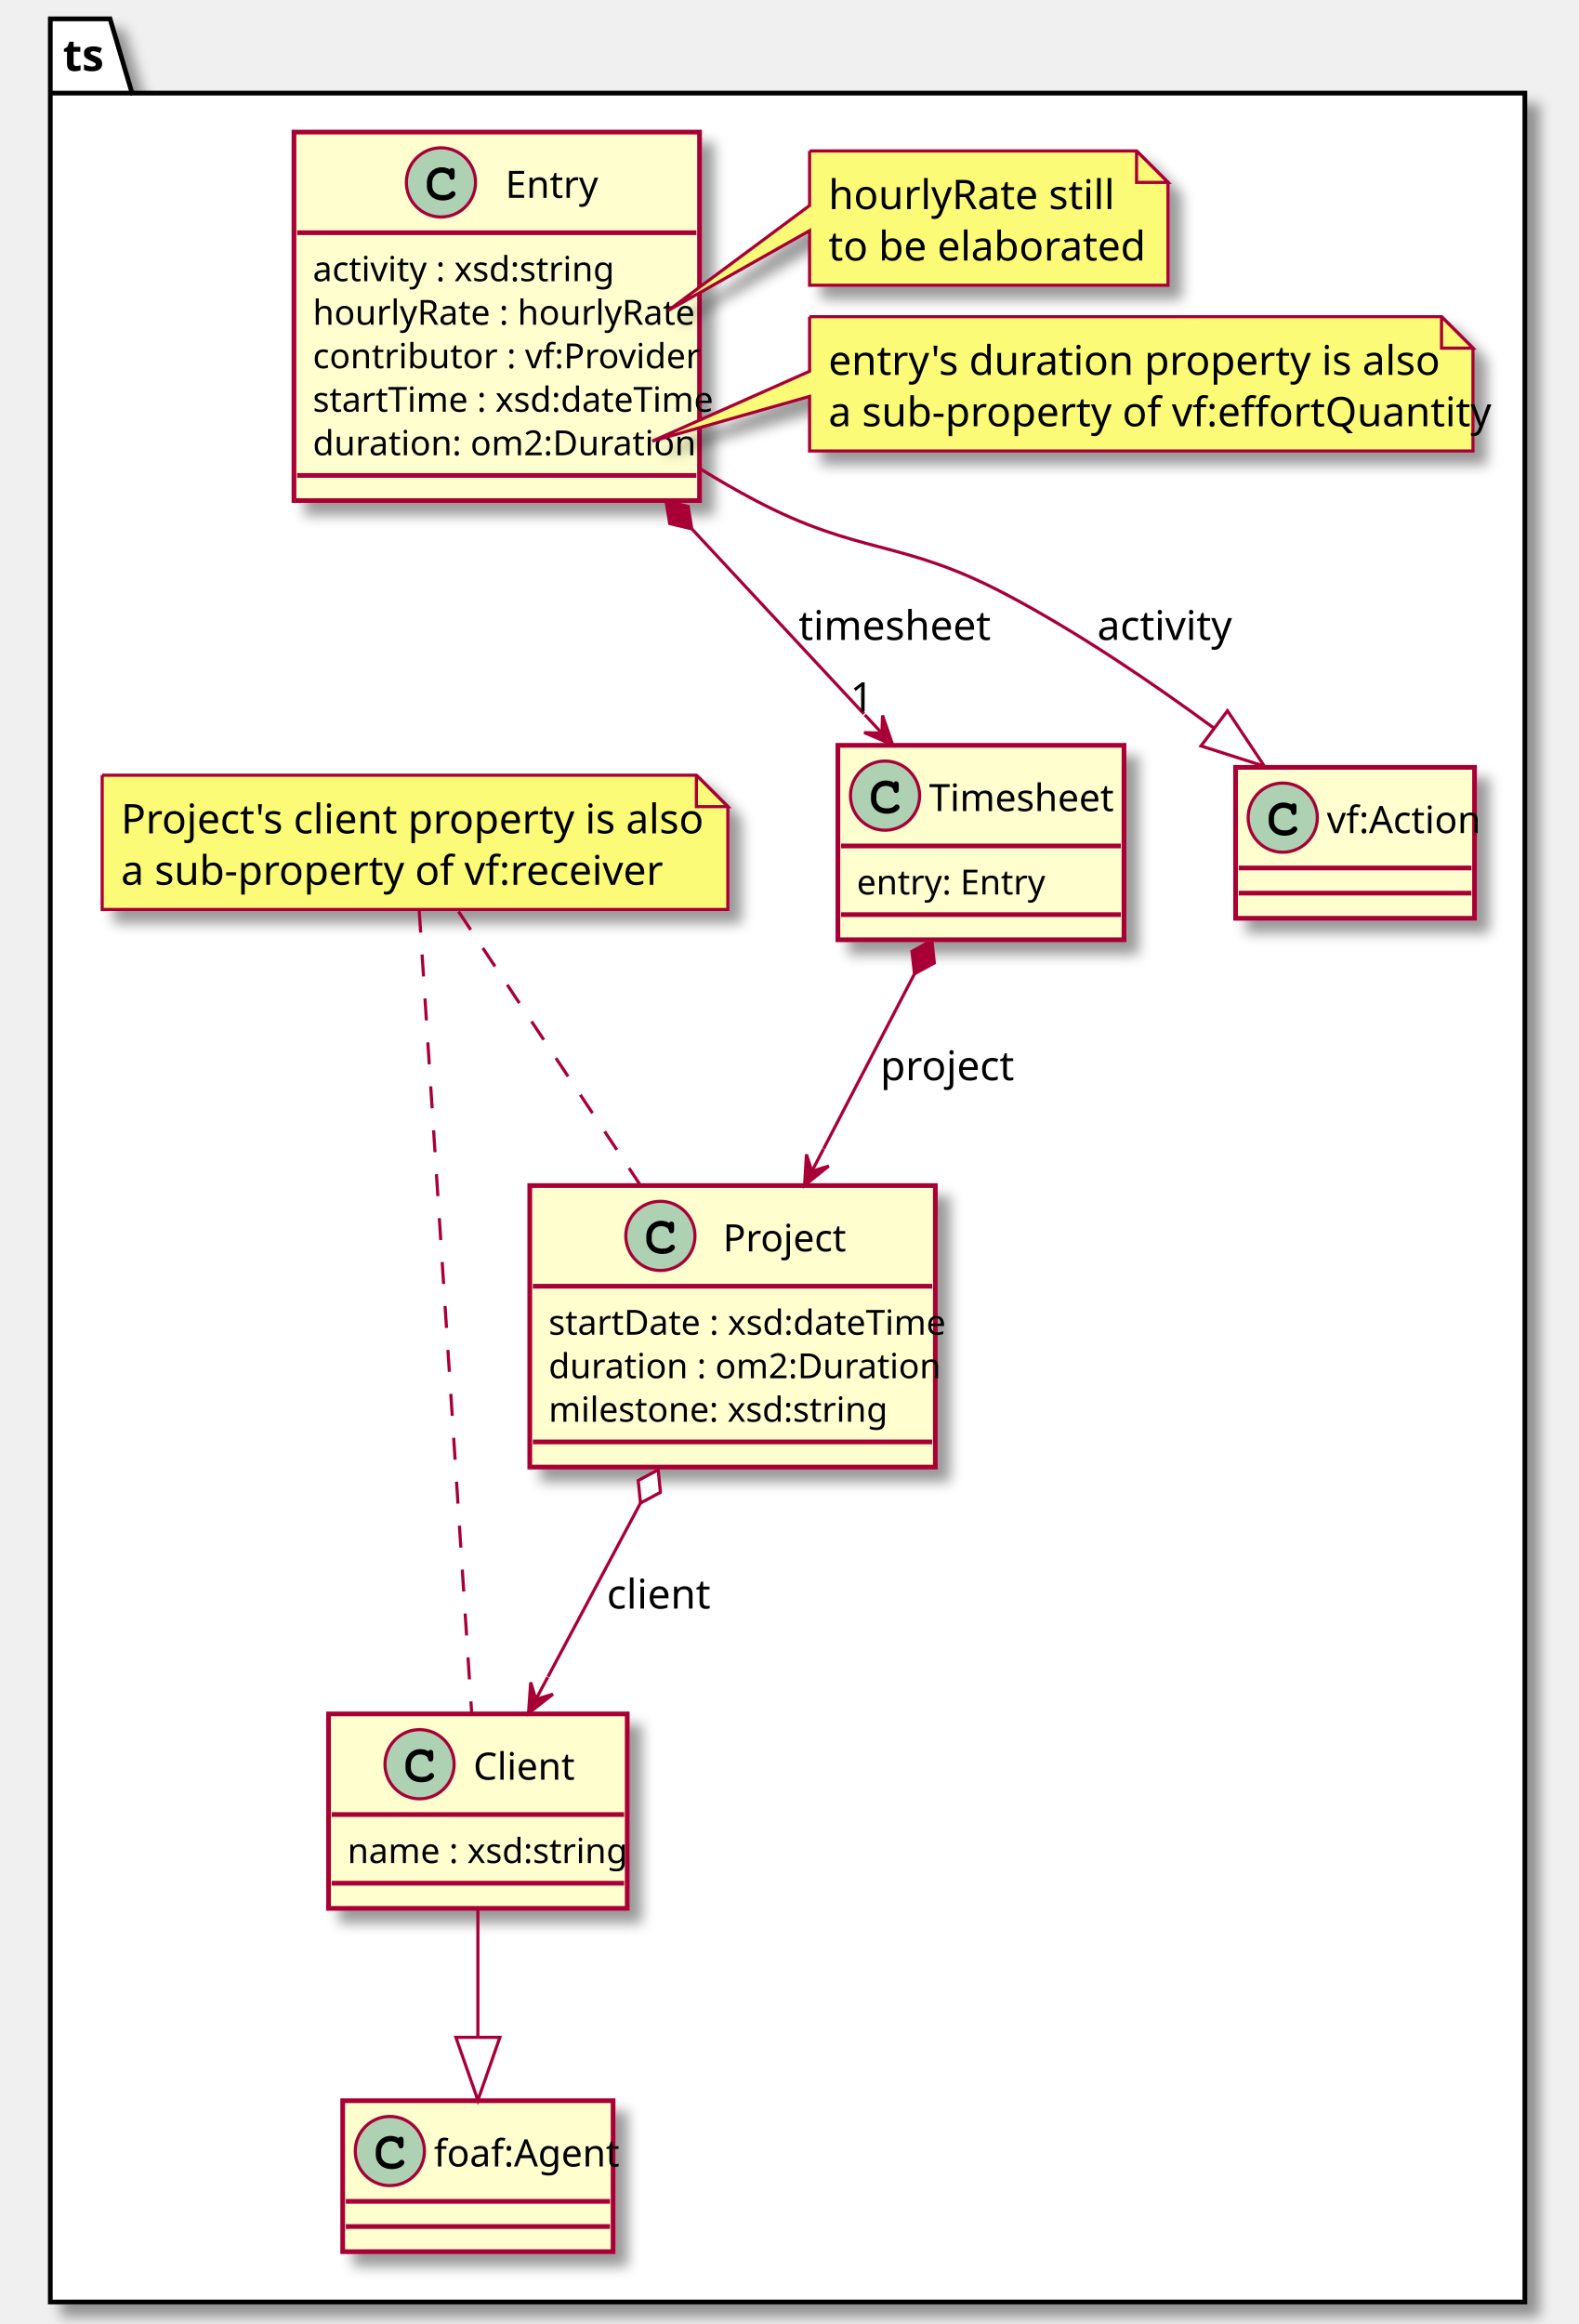
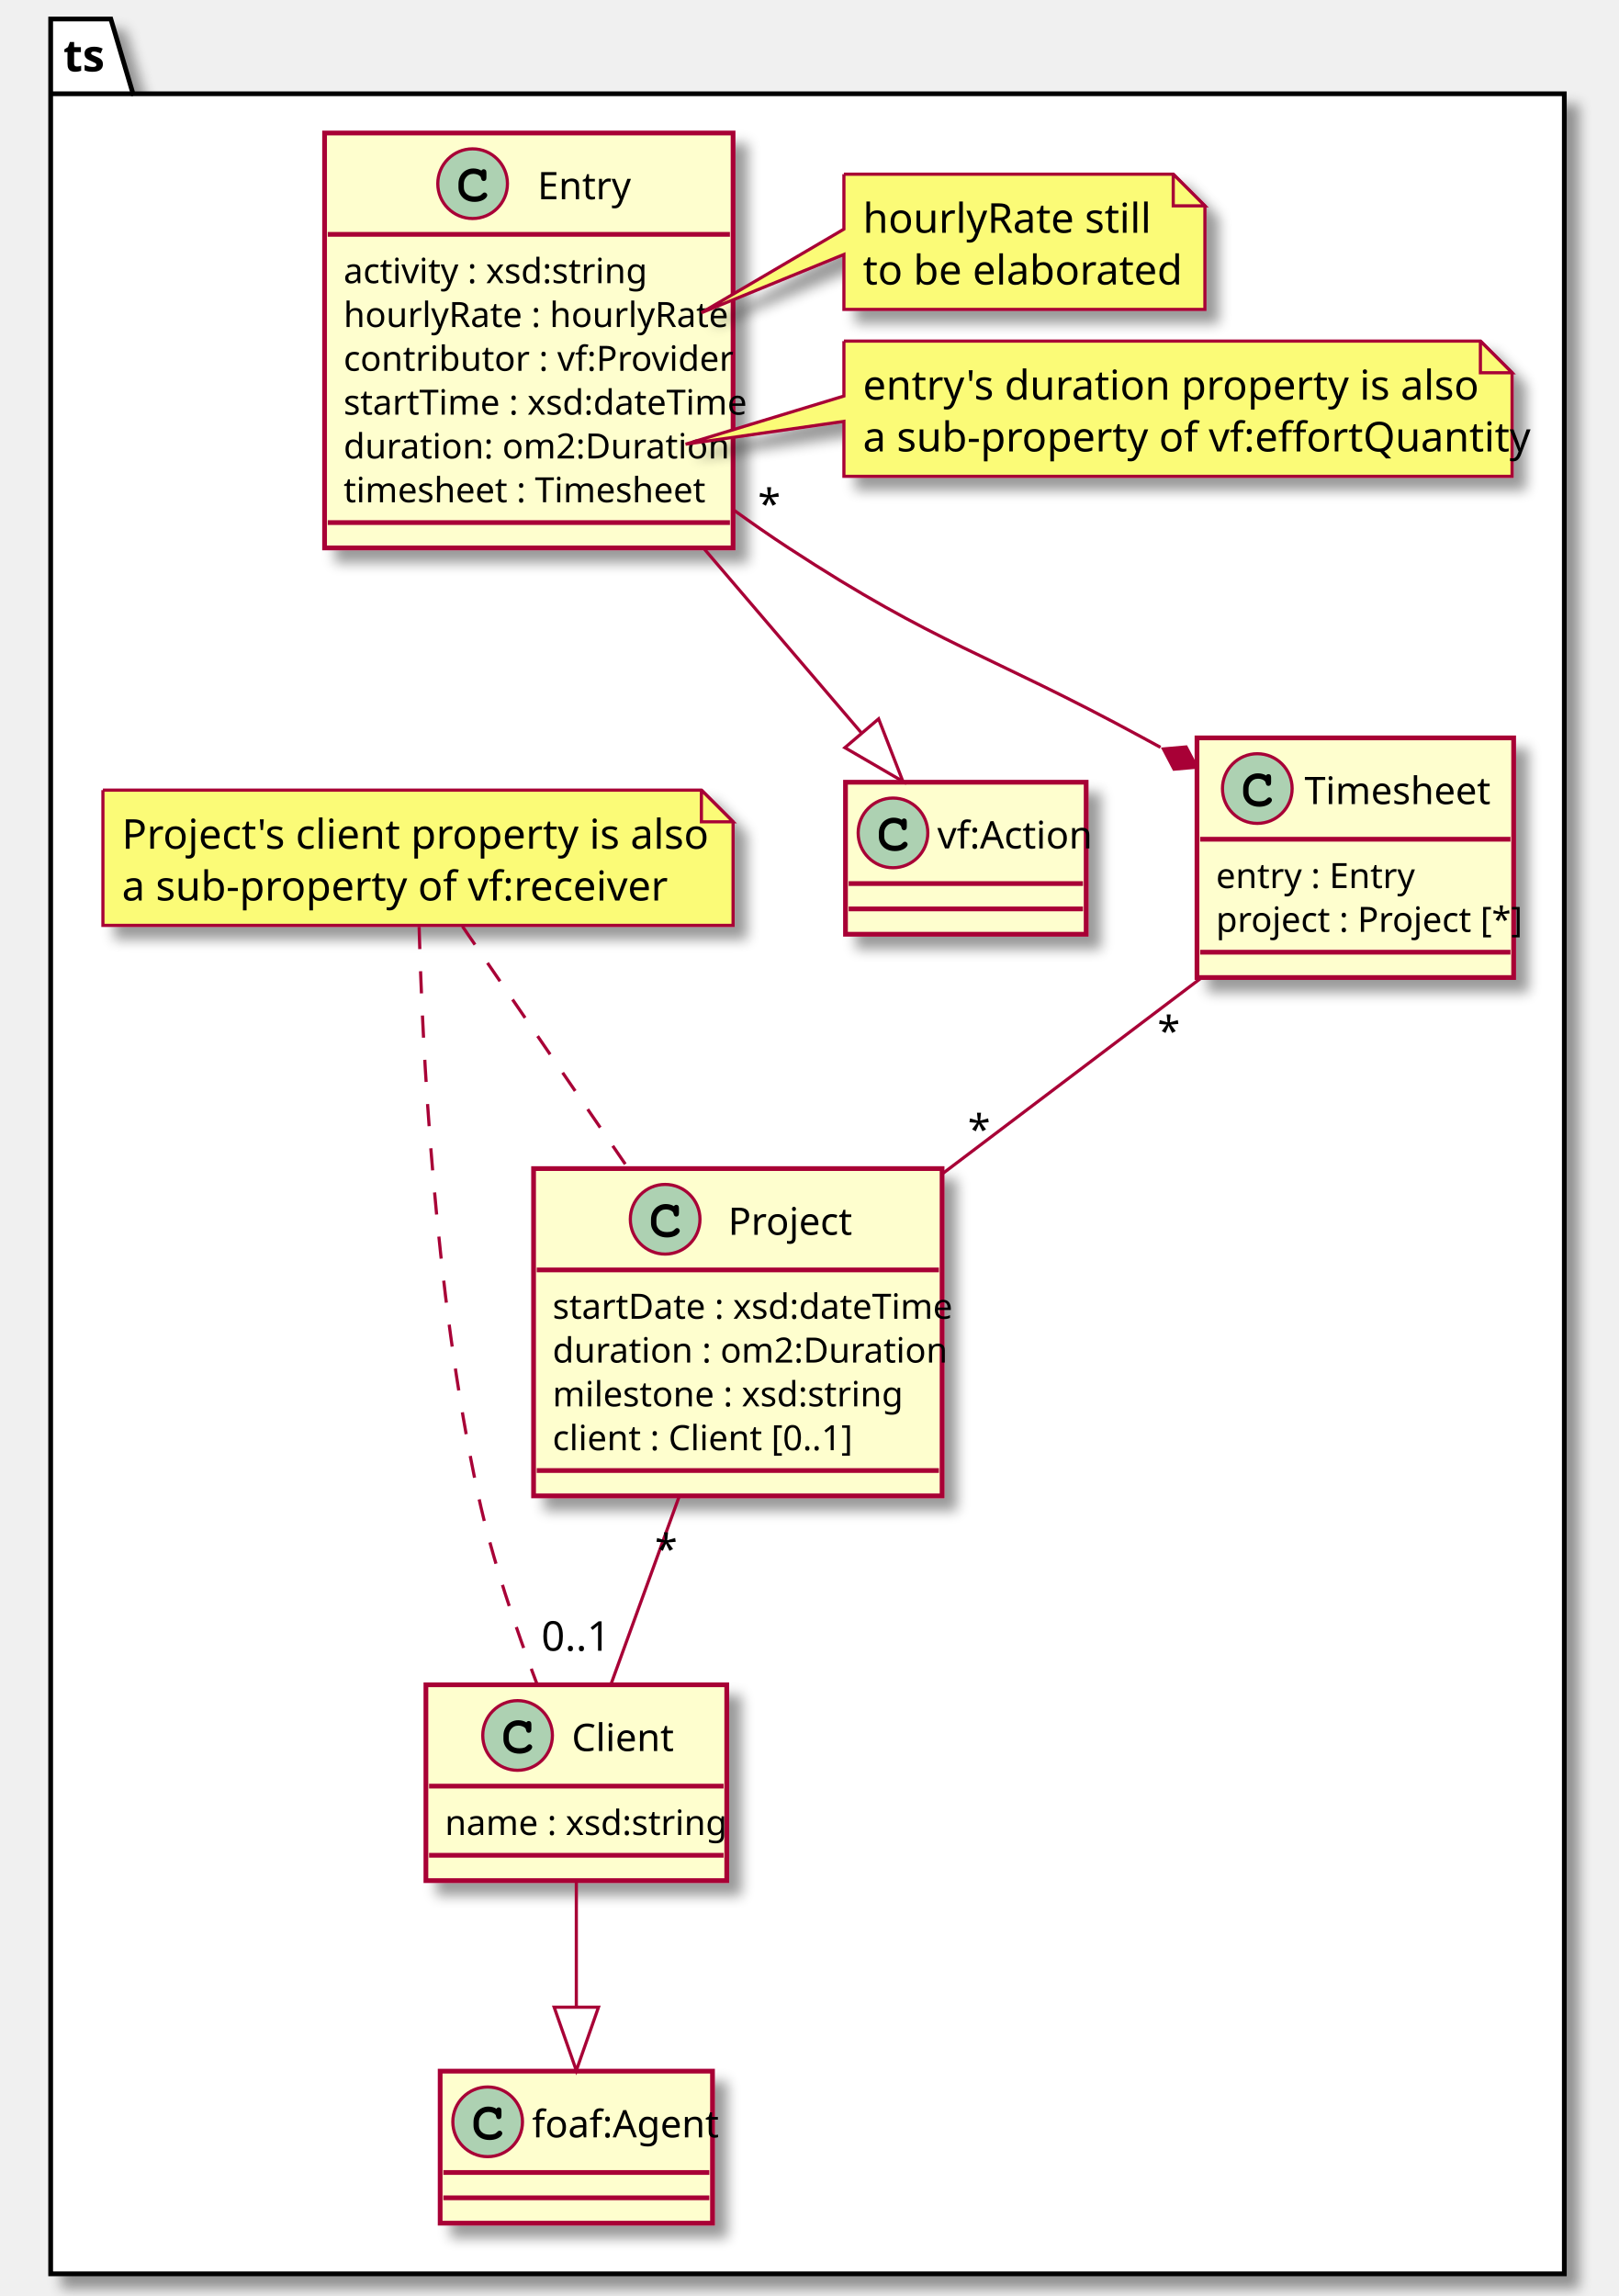
- <svg xmlns="http://www.w3.org/2000/svg" contentScriptType="application/ecmascript" contentStyleType="text/css" height="739px" preserveAspectRatio="none" style="width:502px;height:739px;background:#FFFFFF;" version="1.1" viewBox="0 0 502 739" width="502px" zoomAndPan="magnify">
+ <svg xmlns="http://www.w3.org/2000/svg" contentScriptType="application/ecmascript" contentStyleType="text/css" height="725px" preserveAspectRatio="none" style="width:511px;height:725px;background:#FFFFFF;" version="1.1" viewBox="0 0 511 725" width="511px" zoomAndPan="magnify">
  <defs>
-     <filter height="300%" id="fo1vsclz8sbd3" width="300%" x="-1" y="-1">
+     <filter height="300%" id="f6leqoqc91yb1" width="300%" x="-1" y="-1">
      <feGaussianBlur result="blurOut" stdDeviation="2.0" />
      <feColorMatrix in="blurOut" result="blurOut2" type="matrix" values="0 0 0 0 0 0 0 0 0 0 0 0 0 0 0 0 0 0 .4 0" />
      <feOffset dx="4.0" dy="4.0" in="blurOut2" result="blurOut3" />
      <feBlend in="SourceGraphic" in2="blurOut3" mode="normal" />
    </filter>
  </defs>
  <g>
-     <polygon fill="#FFFFFF" filter="url(#fo1vsclz8sbd3)" points="16,6,35,6,42,29.609,485,29.609,485,732,16,732,16,6" style="stroke:#000000;stroke-width:1.5;" />
+     <polygon fill="#FFFFFF" filter="url(#f6leqoqc91yb1)" points="16,6,35,6,42,29.609,494,29.609,494,718,16,718,16,6" style="stroke:#000000;stroke-width:1.5;" />
    <line style="stroke:#000000;stroke-width:1.5;" x1="16" x2="42" y1="29.609" y2="29.609" />
    <text fill="#000000" font-family="sans-serif" font-size="14" font-weight="bold" lengthAdjust="spacing" textLength="13" x="20" y="22.533">ts</text>
-     <rect codeLine="4" fill="#FEFECE" filter="url(#fo1vsclz8sbd3)" height="61.836" id="Timesheet" style="stroke:#A80036;stroke-width:1.5;" width="91" x="266.5" y="237" />
-     <ellipse cx="281.5" cy="253" fill="#ADD1B2" rx="11" ry="11" style="stroke:#A80036;stroke-width:1.0;" />
-     <path d="M284.266,248.875 Q284.422,248.656 284.609,248.547 Q284.797,248.438 285.016,248.438 Q285.391,248.438 285.625,248.703 Q285.859,248.953 285.859,249.562 L285.859,251.016 Q285.859,251.625 285.625,251.891 Q285.391,252.156 285.016,252.156 Q284.672,252.156 284.469,251.953 Q284.266,251.766 284.156,251.25 Q284.109,250.891 283.922,250.703 Q283.594,250.328 282.984,250.109 Q282.375,249.891 281.75,249.891 Q280.984,249.891 280.344,250.219 Q279.719,250.547 279.219,251.297 Q278.734,252.047 278.734,253.078 L278.734,254.172 Q278.734,255.406 279.625,256.234 Q280.516,257.047 282.109,257.047 Q283.047,257.047 283.703,256.797 Q284.094,256.641 284.516,256.203 Q284.781,255.938 284.922,255.859 Q285.078,255.781 285.281,255.781 Q285.609,255.781 285.859,256.047 Q286.125,256.297 286.125,256.641 Q286.125,256.984 285.781,257.391 Q285.281,257.969 284.484,258.297 Q283.406,258.75 282.109,258.75 Q280.594,258.75 279.391,258.125 Q278.406,257.625 277.719,256.562 Q277.031,255.484 277.031,254.203 L277.031,253.047 Q277.031,251.719 277.641,250.578 Q278.266,249.422 279.359,248.812 Q280.453,248.188 281.688,248.188 Q282.422,248.188 283.062,248.359 Q283.719,248.516 284.266,248.875 Z " fill="#000000" />
-     <text fill="#000000" font-family="sans-serif" font-size="12" lengthAdjust="spacing" textLength="59" x="295.5" y="257.91">Timesheet</text>
-     <line style="stroke:#A80036;stroke-width:1.5;" x1="267.5" x2="356.5" y1="269" y2="269" />
-     <text fill="#000000" font-family="sans-serif" font-size="11" lengthAdjust="spacing" textLength="56" x="272.5" y="284.419">entry: Entry</text>
-     <line style="stroke:#A80036;stroke-width:1.5;" x1="267.5" x2="356.5" y1="290.836" y2="290.836" />
-     <rect codeLine="8" fill="#FEFECE" filter="url(#fo1vsclz8sbd3)" height="117.18" id="Entry" style="stroke:#A80036;stroke-width:1.5;" width="129" x="93.5" y="42" />
-     <ellipse cx="140.25" cy="58" fill="#ADD1B2" rx="11" ry="11" style="stroke:#A80036;stroke-width:1.0;" />
-     <path d="M143.016,53.875 Q143.172,53.656 143.359,53.547 Q143.547,53.438 143.766,53.438 Q144.141,53.438 144.375,53.703 Q144.609,53.953 144.609,54.562 L144.609,56.016 Q144.609,56.625 144.375,56.891 Q144.141,57.156 143.766,57.156 Q143.422,57.156 143.219,56.953 Q143.016,56.766 142.906,56.25 Q142.859,55.891 142.672,55.703 Q142.344,55.328 141.734,55.109 Q141.125,54.891 140.5,54.891 Q139.734,54.891 139.094,55.219 Q138.469,55.547 137.969,56.297 Q137.484,57.047 137.484,58.078 L137.484,59.172 Q137.484,60.406 138.375,61.234 Q139.266,62.047 140.859,62.047 Q141.797,62.047 142.453,61.797 Q142.844,61.641 143.266,61.203 Q143.531,60.938 143.672,60.859 Q143.828,60.781 144.031,60.781 Q144.359,60.781 144.609,61.047 Q144.875,61.297 144.875,61.641 Q144.875,61.984 144.531,62.391 Q144.031,62.969 143.234,63.297 Q142.156,63.75 140.859,63.75 Q139.344,63.75 138.141,63.125 Q137.156,62.625 136.469,61.562 Q135.781,60.484 135.781,59.203 L135.781,58.047 Q135.781,56.719 136.391,55.578 Q137.016,54.422 138.109,53.812 Q139.203,53.188 140.438,53.188 Q141.172,53.188 141.812,53.359 Q142.469,53.516 143.016,53.875 Z " fill="#000000" />
-     <text fill="#000000" font-family="sans-serif" font-size="12" lengthAdjust="spacing" textLength="27" x="160.75" y="62.91">Entry</text>
-     <line style="stroke:#A80036;stroke-width:1.5;" x1="94.5" x2="221.5" y1="74" y2="74" />
-     <text fill="#000000" font-family="sans-serif" font-size="11" lengthAdjust="spacing" textLength="91" x="99.5" y="89.419">activity : xsd:string</text>
-     <text fill="#000000" font-family="sans-serif" font-size="11" lengthAdjust="spacing" textLength="113" x="99.5" y="103.255">hourlyRate : hourlyRate</text>
-     <text fill="#000000" font-family="sans-serif" font-size="11" lengthAdjust="spacing" textLength="114" x="99.5" y="117.091">contributor : vf:Provider</text>
-     <text fill="#000000" font-family="sans-serif" font-size="11" lengthAdjust="spacing" textLength="117" x="99.5" y="130.927">startTime : xsd:dateTime</text>
-     <text fill="#000000" font-family="sans-serif" font-size="11" lengthAdjust="spacing" textLength="108" x="99.5" y="144.763">duration: om2:Duration</text>
-     <line style="stroke:#A80036;stroke-width:1.5;" x1="94.5" x2="221.5" y1="151.18" y2="151.18" />
-     <path d="M257.5,48 L257.5,65.352 L212.5,98.754 L257.5,73.352 L257.5,90.703 A0,0 0 0 0 257.5,90.703 L371.5,90.703 A0,0 0 0 0 371.5,90.703 L371.5,58 L361.5,48 L257.5,48 A0,0 0 0 0 257.5,48 " fill="#FBFB77" filter="url(#fo1vsclz8sbd3)" style="stroke:#A80036;stroke-width:1.0;" />
-     <path d="M361.5,48 L361.5,58 L371.5,58 L361.5,48 " fill="#FBFB77" style="stroke:#A80036;stroke-width:1.0;" />
-     <text fill="#000000" font-family="sans-serif" font-size="13" lengthAdjust="spacing" textLength="86" x="263.5" y="66.495">hourlyRate still</text>
-     <text fill="#000000" font-family="sans-serif" font-size="13" lengthAdjust="spacing" textLength="93" x="263.5" y="82.847">to be elaborated</text>
-     <path d="M257.5,100.703 L257.5,118.055 L207.5,140.262 L257.5,126.055 L257.5,143.406 A0,0 0 0 0 257.5,143.406 L468.5,143.406 A0,0 0 0 0 468.5,143.406 L468.5,110.703 L458.5,100.703 L257.5,100.703 A0,0 0 0 0 257.5,100.703 " fill="#FBFB77" filter="url(#fo1vsclz8sbd3)" style="stroke:#A80036;stroke-width:1.0;" />
-     <path d="M458.5,100.703 L458.5,110.703 L468.5,110.703 L458.5,100.703 " fill="#FBFB77" style="stroke:#A80036;stroke-width:1.0;" />
-     <text fill="#000000" font-family="sans-serif" font-size="13" lengthAdjust="spacing" textLength="181" x="263.5" y="119.198">entry's duration property is also</text>
-     <text fill="#000000" font-family="sans-serif" font-size="13" lengthAdjust="spacing" textLength="190" x="263.5" y="135.55">a sub-property of vf:effortQuantity</text>
-     <rect fill="#FEFECE" filter="url(#fo1vsclz8sbd3)" height="48" id="vf:Action" style="stroke:#A80036;stroke-width:1.5;" width="76" x="393" y="244" />
-     <ellipse cx="408" cy="260" fill="#ADD1B2" rx="11" ry="11" style="stroke:#A80036;stroke-width:1.0;" />
-     <path d="M410.766,255.875 Q410.922,255.656 411.109,255.547 Q411.297,255.438 411.516,255.438 Q411.891,255.438 412.125,255.703 Q412.359,255.953 412.359,256.562 L412.359,258.016 Q412.359,258.625 412.125,258.891 Q411.891,259.156 411.516,259.156 Q411.172,259.156 410.969,258.953 Q410.766,258.766 410.656,258.25 Q410.609,257.891 410.422,257.703 Q410.094,257.328 409.484,257.109 Q408.875,256.891 408.25,256.891 Q407.484,256.891 406.844,257.219 Q406.219,257.547 405.719,258.297 Q405.234,259.047 405.234,260.078 L405.234,261.172 Q405.234,262.406 406.125,263.234 Q407.016,264.047 408.609,264.047 Q409.547,264.047 410.203,263.797 Q410.594,263.641 411.016,263.203 Q411.281,262.938 411.422,262.859 Q411.578,262.781 411.781,262.781 Q412.109,262.781 412.359,263.047 Q412.625,263.297 412.625,263.641 Q412.625,263.984 412.281,264.391 Q411.781,264.969 410.984,265.297 Q409.906,265.75 408.609,265.75 Q407.094,265.75 405.891,265.125 Q404.906,264.625 404.219,263.562 Q403.531,262.484 403.531,261.203 L403.531,260.047 Q403.531,258.719 404.141,257.578 Q404.766,256.422 405.859,255.812 Q406.953,255.188 408.188,255.188 Q408.922,255.188 409.562,255.359 Q410.219,255.516 410.766,255.875 Z " fill="#000000" />
-     <text fill="#000000" font-family="sans-serif" font-size="12" lengthAdjust="spacing" textLength="44" x="422" y="264.91">vf:Action</text>
-     <line style="stroke:#A80036;stroke-width:1.5;" x1="394" x2="468" y1="276" y2="276" />
-     <line style="stroke:#A80036;stroke-width:1.5;" x1="394" x2="468" y1="284" y2="284" />
-     <rect codeLine="30" fill="#FEFECE" filter="url(#fo1vsclz8sbd3)" height="89.508" id="Project" style="stroke:#A80036;stroke-width:1.5;" width="129" x="168.5" y="377" />
-     <ellipse cx="210.05" cy="393" fill="#ADD1B2" rx="11" ry="11" style="stroke:#A80036;stroke-width:1.0;" />
-     <path d="M212.816,388.875 Q212.972,388.656 213.159,388.547 Q213.347,388.438 213.566,388.438 Q213.941,388.438 214.175,388.703 Q214.409,388.953 214.409,389.562 L214.409,391.016 Q214.409,391.625 214.175,391.891 Q213.941,392.156 213.566,392.156 Q213.222,392.156 213.019,391.953 Q212.816,391.766 212.706,391.25 Q212.659,390.891 212.472,390.703 Q212.144,390.328 211.534,390.109 Q210.925,389.891 210.3,389.891 Q209.534,389.891 208.894,390.219 Q208.269,390.547 207.769,391.297 Q207.284,392.047 207.284,393.078 L207.284,394.172 Q207.284,395.406 208.175,396.234 Q209.066,397.047 210.659,397.047 Q211.597,397.047 212.253,396.797 Q212.644,396.641 213.066,396.203 Q213.331,395.938 213.472,395.859 Q213.628,395.781 213.831,395.781 Q214.159,395.781 214.409,396.047 Q214.675,396.297 214.675,396.641 Q214.675,396.984 214.331,397.391 Q213.831,397.969 213.034,398.297 Q211.956,398.75 210.659,398.75 Q209.144,398.75 207.941,398.125 Q206.956,397.625 206.269,396.562 Q205.581,395.484 205.581,394.203 L205.581,393.047 Q205.581,391.719 206.191,390.578 Q206.816,389.422 207.909,388.812 Q209.003,388.188 210.238,388.188 Q210.972,388.188 211.613,388.359 Q212.269,388.516 212.816,388.875 Z " fill="#000000" />
-     <text fill="#000000" font-family="sans-serif" font-size="12" lengthAdjust="spacing" textLength="38" x="229.95" y="397.91">Project</text>
-     <line style="stroke:#A80036;stroke-width:1.5;" x1="169.5" x2="296.5" y1="409" y2="409" />
-     <text fill="#000000" font-family="sans-serif" font-size="11" lengthAdjust="spacing" textLength="117" x="174.5" y="424.419">startDate : xsd:dateTime</text>
-     <text fill="#000000" font-family="sans-serif" font-size="11" lengthAdjust="spacing" textLength="111" x="174.5" y="438.255">duration : om2:Duration</text>
-     <text fill="#000000" font-family="sans-serif" font-size="11" lengthAdjust="spacing" textLength="99" x="174.5" y="452.091">milestone: xsd:string</text>
-     <line style="stroke:#A80036;stroke-width:1.5;" x1="169.5" x2="296.5" y1="458.508" y2="458.508" />
-     <rect codeLine="38" fill="#FEFECE" filter="url(#fo1vsclz8sbd3)" height="61.836" id="Client" style="stroke:#A80036;stroke-width:1.5;" width="95" x="104.5" y="545" />
-     <ellipse cx="133.45" cy="561" fill="#ADD1B2" rx="11" ry="11" style="stroke:#A80036;stroke-width:1.0;" />
-     <path d="M136.216,556.875 Q136.372,556.656 136.559,556.547 Q136.747,556.438 136.966,556.438 Q137.341,556.438 137.575,556.703 Q137.809,556.953 137.809,557.562 L137.809,559.016 Q137.809,559.625 137.575,559.891 Q137.341,560.156 136.966,560.156 Q136.622,560.156 136.419,559.953 Q136.216,559.766 136.106,559.25 Q136.059,558.891 135.872,558.703 Q135.544,558.328 134.934,558.109 Q134.325,557.891 133.7,557.891 Q132.934,557.891 132.294,558.219 Q131.669,558.547 131.169,559.297 Q130.684,560.047 130.684,561.078 L130.684,562.172 Q130.684,563.406 131.575,564.234 Q132.466,565.047 134.059,565.047 Q134.997,565.047 135.653,564.797 Q136.044,564.641 136.466,564.203 Q136.731,563.938 136.872,563.859 Q137.028,563.781 137.231,563.781 Q137.559,563.781 137.809,564.047 Q138.075,564.297 138.075,564.641 Q138.075,564.984 137.731,565.391 Q137.231,565.969 136.434,566.297 Q135.356,566.75 134.059,566.75 Q132.544,566.75 131.341,566.125 Q130.356,565.625 129.669,564.562 Q128.981,563.484 128.981,562.203 L128.981,561.047 Q128.981,559.719 129.591,558.578 Q130.216,557.422 131.309,556.812 Q132.403,556.188 133.637,556.188 Q134.372,556.188 135.012,556.359 Q135.669,556.516 136.216,556.875 Z " fill="#000000" />
-     <text fill="#000000" font-family="sans-serif" font-size="12" lengthAdjust="spacing" textLength="32" x="150.55" y="565.91">Client</text>
-     <line style="stroke:#A80036;stroke-width:1.5;" x1="105.5" x2="198.5" y1="577" y2="577" />
-     <text fill="#000000" font-family="sans-serif" font-size="11" lengthAdjust="spacing" textLength="83" x="110.5" y="592.419">name : xsd:string</text>
-     <line style="stroke:#A80036;stroke-width:1.5;" x1="105.5" x2="198.5" y1="598.836" y2="598.836" />
-     <path d="M32.5,246.5 L32.5,289.203 L231.5,289.203 L231.5,256.5 L221.5,246.5 L32.5,246.5 " fill="#FBFB77" filter="url(#fo1vsclz8sbd3)" style="stroke:#A80036;stroke-width:1.0;" />
-     <path d="M221.5,246.5 L221.5,256.5 L231.5,256.5 L221.5,246.5 " fill="#FBFB77" style="stroke:#A80036;stroke-width:1.0;" />
-     <text fill="#000000" font-family="sans-serif" font-size="13" lengthAdjust="spacing" textLength="178" x="38.5" y="264.995">Project's client property is also</text>
-     <text fill="#000000" font-family="sans-serif" font-size="13" lengthAdjust="spacing" textLength="157" x="38.5" y="281.347">a sub-property of vf:receiver</text>
-     <rect fill="#FEFECE" filter="url(#fo1vsclz8sbd3)" height="48" id="foaf:Agent" style="stroke:#A80036;stroke-width:1.5;" width="86" x="109" y="668" />
-     <ellipse cx="124" cy="684" fill="#ADD1B2" rx="11" ry="11" style="stroke:#A80036;stroke-width:1.0;" />
-     <path d="M126.766,679.875 Q126.922,679.656 127.109,679.547 Q127.297,679.438 127.516,679.438 Q127.891,679.438 128.125,679.703 Q128.359,679.953 128.359,680.562 L128.359,682.016 Q128.359,682.625 128.125,682.891 Q127.891,683.156 127.516,683.156 Q127.172,683.156 126.969,682.953 Q126.766,682.766 126.656,682.25 Q126.609,681.891 126.422,681.703 Q126.094,681.328 125.484,681.109 Q124.875,680.891 124.25,680.891 Q123.484,680.891 122.844,681.219 Q122.219,681.547 121.719,682.297 Q121.234,683.047 121.234,684.078 L121.234,685.172 Q121.234,686.406 122.125,687.234 Q123.016,688.047 124.609,688.047 Q125.547,688.047 126.203,687.797 Q126.594,687.641 127.016,687.203 Q127.281,686.938 127.422,686.859 Q127.578,686.781 127.781,686.781 Q128.109,686.781 128.359,687.047 Q128.625,687.297 128.625,687.641 Q128.625,687.984 128.281,688.391 Q127.781,688.969 126.984,689.297 Q125.906,689.75 124.609,689.75 Q123.094,689.75 121.891,689.125 Q120.906,688.625 120.219,687.562 Q119.531,686.484 119.531,685.203 L119.531,684.047 Q119.531,682.719 120.141,681.578 Q120.766,680.422 121.859,679.812 Q122.953,679.188 124.188,679.188 Q124.922,679.188 125.562,679.359 Q126.219,679.516 126.766,679.875 Z " fill="#000000" />
-     <text fill="#000000" font-family="sans-serif" font-size="12" lengthAdjust="spacing" textLength="54" x="138" y="688.91">foaf:Agent</text>
-     <line style="stroke:#A80036;stroke-width:1.5;" x1="110" x2="194" y1="700" y2="700" />
-     <line style="stroke:#A80036;stroke-width:1.5;" x1="110" x2="194" y1="708" y2="708" />
-     <path codeLine="26" d="M222.86,149.16 C228.55,152.67 234.31,156 240,159 C273.59,176.71 286.42,171.27 320,189 C342.88,201.07 366.55,217.15 386.14,231.56 " fill="none" id="Entry-to-vf:Action" style="stroke:#A80036;stroke-width:1.0;" />
-     <polygon fill="none" points="390.42,226.02,402.17,243.66,381.99,237.2,390.42,226.02" style="stroke:#A80036;stroke-width:1.0;" />
-     <text fill="#000000" font-family="sans-serif" font-size="13" lengthAdjust="spacing" textLength="40" x="349" y="203.495">activity</text>
-     <path codeLine="28" d="M220.036,168.163 C220.036,168.163 258.58,209.59 274.78,227 " fill="none" id="Entry-Timesheet" style="stroke:#A80036;stroke-width:1.0;" />
-     <polygon fill="#A80036" points="283.91,236.81,280.712,227.495,280.506,233.148,274.853,232.941,283.91,236.81" style="stroke:#A80036;stroke-width:1.0;" />
-     <line style="stroke:#A80036;stroke-width:1.0;" x1="280.506" x2="275.055" y1="233.148" y2="227.3" />
-     <polygon fill="#A80036" points="211.86,159.38,213.02,166.497,220.036,168.163,218.876,161.046,211.86,159.38" style="stroke:#A80036;stroke-width:1.0;" />
-     <text fill="#000000" font-family="sans-serif" font-size="13" lengthAdjust="spacing" textLength="57" x="254" y="203.495">timesheet</text>
-     <text fill="#000000" font-family="sans-serif" font-size="13" lengthAdjust="spacing" textLength="7" x="270.395" y="226.275">1</text>
-     <path codeLine="36" d="M290.86,309.68 C290.86,309.68 271.34,347.22 261.94,365.32 " fill="none" id="Timesheet-Project" style="stroke:#A80036;stroke-width:1.0;" />
-     <polygon fill="#A80036" points="255.91,376.92,263.607,370.776,258.214,372.483,256.507,367.089,255.91,376.92" style="stroke:#A80036;stroke-width:1.0;" />
-     <line style="stroke:#A80036;stroke-width:1.0;" x1="258.214" x2="261.905" y1="372.483" y2="365.385" />
-     <polygon fill="#A80036" points="296.39,299.03,290.075,302.512,290.86,309.68,297.175,306.198,296.39,299.03" style="stroke:#A80036;stroke-width:1.0;" />
-     <text fill="#000000" font-family="sans-serif" font-size="13" lengthAdjust="spacing" textLength="39" x="280" y="343.495">project</text>
-     <path codeLine="42" d="M203.711,477.963 C203.711,477.963 183.19,516.47 174.29,533.18 " fill="none" id="Project-Client" style="stroke:#A80036;stroke-width:1.0;" />
-     <polygon fill="#A80036" points="168.1,544.79,175.863,538.729,170.452,540.378,168.803,534.966,168.1,544.79" style="stroke:#A80036;stroke-width:1.0;" />
-     <line style="stroke:#A80036;stroke-width:1.0;" x1="170.452" x2="174.215" y1="540.378" y2="533.31" />
-     <polygon fill="#FFFFFF" points="209.35,467.37,203,470.787,203.711,477.963,210.061,474.546,209.35,467.37" style="stroke:#A80036;stroke-width:1.0;" />
-     <text fill="#000000" font-family="sans-serif" font-size="13" lengthAdjust="spacing" textLength="31" x="193" y="511.495">client</text>
-     <path codeLine="49" d="M145.83,289.82 C160.63,312.09 184.56,348.1 203.6,376.76 " fill="none" id="N1-Project" style="stroke:#A80036;stroke-width:1.0;stroke-dasharray:7.0,7.0;" />
-     <path codeLine="50" d="M133.34,289.55 C136.79,342.35 145.98,482.92 150.03,544.92 " fill="none" id="N1-Client" style="stroke:#A80036;stroke-width:1.0;stroke-dasharray:7.0,7.0;" />
-     <path codeLine="52" d="M152,607.25 C152,619.57 152,634.04 152,647.46 " fill="none" id="Client-to-foaf:Agent" style="stroke:#A80036;stroke-width:1.0;" />
-     <polygon fill="none" points="159,647.84,152,667.84,145,647.84,159,647.84" style="stroke:#A80036;stroke-width:1.0;" />
+     <rect codeLine="4" fill="#FEFECE" filter="url(#f6leqoqc91yb1)" height="75.672" id="Timesheet" style="stroke:#A80036;stroke-width:1.5;" width="100" x="378" y="233" />
+     <ellipse cx="397.05" cy="249" fill="#ADD1B2" rx="11" ry="11" style="stroke:#A80036;stroke-width:1.0;" />
+     <path d="M399.816,244.875 Q399.972,244.656 400.159,244.547 Q400.347,244.438 400.566,244.438 Q400.941,244.438 401.175,244.703 Q401.409,244.953 401.409,245.562 L401.409,247.016 Q401.409,247.625 401.175,247.891 Q400.941,248.156 400.566,248.156 Q400.222,248.156 400.019,247.953 Q399.816,247.766 399.706,247.25 Q399.659,246.891 399.472,246.703 Q399.144,246.328 398.534,246.109 Q397.925,245.891 397.3,245.891 Q396.534,245.891 395.894,246.219 Q395.269,246.547 394.769,247.297 Q394.284,248.047 394.284,249.078 L394.284,250.172 Q394.284,251.406 395.175,252.234 Q396.066,253.047 397.659,253.047 Q398.597,253.047 399.253,252.797 Q399.644,252.641 400.066,252.203 Q400.331,251.938 400.472,251.859 Q400.628,251.781 400.831,251.781 Q401.159,251.781 401.409,252.047 Q401.675,252.297 401.675,252.641 Q401.675,252.984 401.331,253.391 Q400.831,253.969 400.034,254.297 Q398.956,254.75 397.659,254.75 Q396.144,254.75 394.941,254.125 Q393.956,253.625 393.269,252.562 Q392.581,251.484 392.581,250.203 L392.581,249.047 Q392.581,247.719 393.191,246.578 Q393.816,245.422 394.909,244.812 Q396.003,244.188 397.238,244.188 Q397.972,244.188 398.613,244.359 Q399.269,244.516 399.816,244.875 Z " fill="#000000" />
+     <text fill="#000000" font-family="sans-serif" font-size="12" lengthAdjust="spacing" textLength="59" x="411.95" y="253.91">Timesheet</text>
+     <line style="stroke:#A80036;stroke-width:1.5;" x1="379" x2="477" y1="265" y2="265" />
+     <text fill="#000000" font-family="sans-serif" font-size="11" lengthAdjust="spacing" textLength="59" x="384" y="280.419">entry : Entry</text>
+     <text fill="#000000" font-family="sans-serif" font-size="11" lengthAdjust="spacing" textLength="88" x="384" y="294.255">project : Project [*]</text>
+     <line style="stroke:#A80036;stroke-width:1.5;" x1="379" x2="477" y1="300.672" y2="300.672" />
+     <rect codeLine="9" fill="#FEFECE" filter="url(#f6leqoqc91yb1)" height="131.016" id="Entry" style="stroke:#A80036;stroke-width:1.5;" width="129" x="102.5" y="42" />
+     <ellipse cx="149.25" cy="58" fill="#ADD1B2" rx="11" ry="11" style="stroke:#A80036;stroke-width:1.0;" />
+     <path d="M152.016,53.875 Q152.172,53.656 152.359,53.547 Q152.547,53.438 152.766,53.438 Q153.141,53.438 153.375,53.703 Q153.609,53.953 153.609,54.562 L153.609,56.016 Q153.609,56.625 153.375,56.891 Q153.141,57.156 152.766,57.156 Q152.422,57.156 152.219,56.953 Q152.016,56.766 151.906,56.25 Q151.859,55.891 151.672,55.703 Q151.344,55.328 150.734,55.109 Q150.125,54.891 149.5,54.891 Q148.734,54.891 148.094,55.219 Q147.469,55.547 146.969,56.297 Q146.484,57.047 146.484,58.078 L146.484,59.172 Q146.484,60.406 147.375,61.234 Q148.266,62.047 149.859,62.047 Q150.797,62.047 151.453,61.797 Q151.844,61.641 152.266,61.203 Q152.531,60.938 152.672,60.859 Q152.828,60.781 153.031,60.781 Q153.359,60.781 153.609,61.047 Q153.875,61.297 153.875,61.641 Q153.875,61.984 153.531,62.391 Q153.031,62.969 152.234,63.297 Q151.156,63.75 149.859,63.75 Q148.344,63.75 147.141,63.125 Q146.156,62.625 145.469,61.562 Q144.781,60.484 144.781,59.203 L144.781,58.047 Q144.781,56.719 145.391,55.578 Q146.016,54.422 147.109,53.812 Q148.203,53.188 149.438,53.188 Q150.172,53.188 150.812,53.359 Q151.469,53.516 152.016,53.875 Z " fill="#000000" />
+     <text fill="#000000" font-family="sans-serif" font-size="12" lengthAdjust="spacing" textLength="27" x="169.75" y="62.91">Entry</text>
+     <line style="stroke:#A80036;stroke-width:1.5;" x1="103.5" x2="230.5" y1="74" y2="74" />
+     <text fill="#000000" font-family="sans-serif" font-size="11" lengthAdjust="spacing" textLength="91" x="108.5" y="89.419">activity : xsd:string</text>
+     <text fill="#000000" font-family="sans-serif" font-size="11" lengthAdjust="spacing" textLength="113" x="108.5" y="103.255">hourlyRate : hourlyRate</text>
+     <text fill="#000000" font-family="sans-serif" font-size="11" lengthAdjust="spacing" textLength="114" x="108.5" y="117.091">contributor : vf:Provider</text>
+     <text fill="#000000" font-family="sans-serif" font-size="11" lengthAdjust="spacing" textLength="117" x="108.5" y="130.927">startTime : xsd:dateTime</text>
+     <text fill="#000000" font-family="sans-serif" font-size="11" lengthAdjust="spacing" textLength="108" x="108.5" y="144.763">duration: om2:Duration</text>
+     <text fill="#000000" font-family="sans-serif" font-size="11" lengthAdjust="spacing" textLength="104" x="108.5" y="158.599">timesheet : Timesheet</text>
+     <line style="stroke:#A80036;stroke-width:1.5;" x1="103.5" x2="230.5" y1="165.016" y2="165.016" />
+     <path d="M266.5,55 L266.5,72.352 L221.5,98.754 L266.5,80.352 L266.5,97.703 A0,0 0 0 0 266.5,97.703 L380.5,97.703 A0,0 0 0 0 380.5,97.703 L380.5,65 L370.5,55 L266.5,55 A0,0 0 0 0 266.5,55 " fill="#FBFB77" filter="url(#f6leqoqc91yb1)" style="stroke:#A80036;stroke-width:1.0;" />
+     <path d="M370.5,55 L370.5,65 L380.5,65 L370.5,55 " fill="#FBFB77" style="stroke:#A80036;stroke-width:1.0;" />
+     <text fill="#000000" font-family="sans-serif" font-size="13" lengthAdjust="spacing" textLength="86" x="272.5" y="73.495">hourlyRate still</text>
+     <text fill="#000000" font-family="sans-serif" font-size="13" lengthAdjust="spacing" textLength="93" x="272.5" y="89.847">to be elaborated</text>
+     <path d="M266.5,107.703 L266.5,125.055 L216.5,140.262 L266.5,133.055 L266.5,150.406 A0,0 0 0 0 266.5,150.406 L477.5,150.406 A0,0 0 0 0 477.5,150.406 L477.5,117.703 L467.5,107.703 L266.5,107.703 A0,0 0 0 0 266.5,107.703 " fill="#FBFB77" filter="url(#f6leqoqc91yb1)" style="stroke:#A80036;stroke-width:1.0;" />
+     <path d="M467.5,107.703 L467.5,117.703 L477.5,117.703 L467.5,107.703 " fill="#FBFB77" style="stroke:#A80036;stroke-width:1.0;" />
+     <text fill="#000000" font-family="sans-serif" font-size="13" lengthAdjust="spacing" textLength="181" x="272.5" y="126.198">entry's duration property is also</text>
+     <text fill="#000000" font-family="sans-serif" font-size="13" lengthAdjust="spacing" textLength="190" x="272.5" y="142.55">a sub-property of vf:effortQuantity</text>
+     <rect fill="#FEFECE" filter="url(#f6leqoqc91yb1)" height="48" id="vf:Action" style="stroke:#A80036;stroke-width:1.5;" width="76" x="267" y="247" />
+     <ellipse cx="282" cy="263" fill="#ADD1B2" rx="11" ry="11" style="stroke:#A80036;stroke-width:1.0;" />
+     <path d="M284.766,258.875 Q284.922,258.656 285.109,258.547 Q285.297,258.438 285.516,258.438 Q285.891,258.438 286.125,258.703 Q286.359,258.953 286.359,259.562 L286.359,261.016 Q286.359,261.625 286.125,261.891 Q285.891,262.156 285.516,262.156 Q285.172,262.156 284.969,261.953 Q284.766,261.766 284.656,261.25 Q284.609,260.891 284.422,260.703 Q284.094,260.328 283.484,260.109 Q282.875,259.891 282.25,259.891 Q281.484,259.891 280.844,260.219 Q280.219,260.547 279.719,261.297 Q279.234,262.047 279.234,263.078 L279.234,264.172 Q279.234,265.406 280.125,266.234 Q281.016,267.047 282.609,267.047 Q283.547,267.047 284.203,266.797 Q284.594,266.641 285.016,266.203 Q285.281,265.938 285.422,265.859 Q285.578,265.781 285.781,265.781 Q286.109,265.781 286.359,266.047 Q286.625,266.297 286.625,266.641 Q286.625,266.984 286.281,267.391 Q285.781,267.969 284.984,268.297 Q283.906,268.75 282.609,268.75 Q281.094,268.75 279.891,268.125 Q278.906,267.625 278.219,266.562 Q277.531,265.484 277.531,264.203 L277.531,263.047 Q277.531,261.719 278.141,260.578 Q278.766,259.422 279.859,258.812 Q280.953,258.188 282.188,258.188 Q282.922,258.188 283.562,258.359 Q284.219,258.516 284.766,258.875 Z " fill="#000000" />
+     <text fill="#000000" font-family="sans-serif" font-size="12" lengthAdjust="spacing" textLength="44" x="296" y="267.91">vf:Action</text>
+     <line style="stroke:#A80036;stroke-width:1.5;" x1="268" x2="342" y1="279" y2="279" />
+     <line style="stroke:#A80036;stroke-width:1.5;" x1="268" x2="342" y1="287" y2="287" />
+     <rect codeLine="32" fill="#FEFECE" filter="url(#f6leqoqc91yb1)" height="103.344" id="Project" style="stroke:#A80036;stroke-width:1.5;" width="129" x="168.5" y="369" />
+     <ellipse cx="210.05" cy="385" fill="#ADD1B2" rx="11" ry="11" style="stroke:#A80036;stroke-width:1.0;" />
+     <path d="M212.816,380.875 Q212.972,380.656 213.159,380.547 Q213.347,380.438 213.566,380.438 Q213.941,380.438 214.175,380.703 Q214.409,380.953 214.409,381.562 L214.409,383.016 Q214.409,383.625 214.175,383.891 Q213.941,384.156 213.566,384.156 Q213.222,384.156 213.019,383.953 Q212.816,383.766 212.706,383.25 Q212.659,382.891 212.472,382.703 Q212.144,382.328 211.534,382.109 Q210.925,381.891 210.3,381.891 Q209.534,381.891 208.894,382.219 Q208.269,382.547 207.769,383.297 Q207.284,384.047 207.284,385.078 L207.284,386.172 Q207.284,387.406 208.175,388.234 Q209.066,389.047 210.659,389.047 Q211.597,389.047 212.253,388.797 Q212.644,388.641 213.066,388.203 Q213.331,387.938 213.472,387.859 Q213.628,387.781 213.831,387.781 Q214.159,387.781 214.409,388.047 Q214.675,388.297 214.675,388.641 Q214.675,388.984 214.331,389.391 Q213.831,389.969 213.034,390.297 Q211.956,390.75 210.659,390.75 Q209.144,390.75 207.941,390.125 Q206.956,389.625 206.269,388.562 Q205.581,387.484 205.581,386.203 L205.581,385.047 Q205.581,383.719 206.191,382.578 Q206.816,381.422 207.909,380.812 Q209.003,380.188 210.238,380.188 Q210.972,380.188 211.613,380.359 Q212.269,380.516 212.816,380.875 Z " fill="#000000" />
+     <text fill="#000000" font-family="sans-serif" font-size="12" lengthAdjust="spacing" textLength="38" x="229.95" y="389.91">Project</text>
+     <line style="stroke:#A80036;stroke-width:1.5;" x1="169.5" x2="296.5" y1="401" y2="401" />
+     <text fill="#000000" font-family="sans-serif" font-size="11" lengthAdjust="spacing" textLength="117" x="174.5" y="416.419">startDate : xsd:dateTime</text>
+     <text fill="#000000" font-family="sans-serif" font-size="11" lengthAdjust="spacing" textLength="111" x="174.5" y="430.255">duration : om2:Duration</text>
+     <text fill="#000000" font-family="sans-serif" font-size="11" lengthAdjust="spacing" textLength="102" x="174.5" y="444.091">milestone : xsd:string</text>
+     <text fill="#000000" font-family="sans-serif" font-size="11" lengthAdjust="spacing" textLength="87" x="174.5" y="457.927">client : Client [0..1]</text>
+     <line style="stroke:#A80036;stroke-width:1.5;" x1="169.5" x2="296.5" y1="464.344" y2="464.344" />
+     <rect codeLine="41" fill="#FEFECE" filter="url(#f6leqoqc91yb1)" height="61.836" id="Client" style="stroke:#A80036;stroke-width:1.5;" width="95" x="134.5" y="532" />
+     <ellipse cx="163.45" cy="548" fill="#ADD1B2" rx="11" ry="11" style="stroke:#A80036;stroke-width:1.0;" />
+     <path d="M166.216,543.875 Q166.372,543.656 166.559,543.547 Q166.747,543.438 166.966,543.438 Q167.341,543.438 167.575,543.703 Q167.809,543.953 167.809,544.562 L167.809,546.016 Q167.809,546.625 167.575,546.891 Q167.341,547.156 166.966,547.156 Q166.622,547.156 166.419,546.953 Q166.216,546.766 166.106,546.25 Q166.059,545.891 165.872,545.703 Q165.544,545.328 164.934,545.109 Q164.325,544.891 163.7,544.891 Q162.934,544.891 162.294,545.219 Q161.669,545.547 161.169,546.297 Q160.684,547.047 160.684,548.078 L160.684,549.172 Q160.684,550.406 161.575,551.234 Q162.466,552.047 164.059,552.047 Q164.997,552.047 165.653,551.797 Q166.044,551.641 166.466,551.203 Q166.731,550.938 166.872,550.859 Q167.028,550.781 167.231,550.781 Q167.559,550.781 167.809,551.047 Q168.075,551.297 168.075,551.641 Q168.075,551.984 167.731,552.391 Q167.231,552.969 166.434,553.297 Q165.356,553.75 164.059,553.75 Q162.544,553.75 161.341,553.125 Q160.356,552.625 159.669,551.562 Q158.981,550.484 158.981,549.203 L158.981,548.047 Q158.981,546.719 159.591,545.578 Q160.216,544.422 161.309,543.812 Q162.403,543.188 163.637,543.188 Q164.372,543.188 165.012,543.359 Q165.669,543.516 166.216,543.875 Z " fill="#000000" />
+     <text fill="#000000" font-family="sans-serif" font-size="12" lengthAdjust="spacing" textLength="32" x="180.55" y="552.91">Client</text>
+     <line style="stroke:#A80036;stroke-width:1.5;" x1="135.5" x2="228.5" y1="564" y2="564" />
+     <text fill="#000000" font-family="sans-serif" font-size="11" lengthAdjust="spacing" textLength="83" x="140.5" y="579.419">name : xsd:string</text>
+     <line style="stroke:#A80036;stroke-width:1.5;" x1="135.5" x2="228.5" y1="585.836" y2="585.836" />
+     <path d="M32.5,249.5 L32.5,292.203 L231.5,292.203 L231.5,259.5 L221.5,249.5 L32.5,249.5 " fill="#FBFB77" filter="url(#f6leqoqc91yb1)" style="stroke:#A80036;stroke-width:1.0;" />
+     <path d="M221.5,249.5 L221.5,259.5 L231.5,259.5 L221.5,249.5 " fill="#FBFB77" style="stroke:#A80036;stroke-width:1.0;" />
+     <text fill="#000000" font-family="sans-serif" font-size="13" lengthAdjust="spacing" textLength="178" x="38.5" y="267.995">Project's client property is also</text>
+     <text fill="#000000" font-family="sans-serif" font-size="13" lengthAdjust="spacing" textLength="157" x="38.5" y="284.347">a sub-property of vf:receiver</text>
+     <rect fill="#FEFECE" filter="url(#f6leqoqc91yb1)" height="48" id="foaf:Agent" style="stroke:#A80036;stroke-width:1.5;" width="86" x="139" y="654" />
+     <ellipse cx="154" cy="670" fill="#ADD1B2" rx="11" ry="11" style="stroke:#A80036;stroke-width:1.0;" />
+     <path d="M156.766,665.875 Q156.922,665.656 157.109,665.547 Q157.297,665.438 157.516,665.438 Q157.891,665.438 158.125,665.703 Q158.359,665.953 158.359,666.562 L158.359,668.016 Q158.359,668.625 158.125,668.891 Q157.891,669.156 157.516,669.156 Q157.172,669.156 156.969,668.953 Q156.766,668.766 156.656,668.25 Q156.609,667.891 156.422,667.703 Q156.094,667.328 155.484,667.109 Q154.875,666.891 154.25,666.891 Q153.484,666.891 152.844,667.219 Q152.219,667.547 151.719,668.297 Q151.234,669.047 151.234,670.078 L151.234,671.172 Q151.234,672.406 152.125,673.234 Q153.016,674.047 154.609,674.047 Q155.547,674.047 156.203,673.797 Q156.594,673.641 157.016,673.203 Q157.281,672.938 157.422,672.859 Q157.578,672.781 157.781,672.781 Q158.109,672.781 158.359,673.047 Q158.625,673.297 158.625,673.641 Q158.625,673.984 158.281,674.391 Q157.781,674.969 156.984,675.297 Q155.906,675.75 154.609,675.75 Q153.094,675.75 151.891,675.125 Q150.906,674.625 150.219,673.562 Q149.531,672.484 149.531,671.203 L149.531,670.047 Q149.531,668.719 150.141,667.578 Q150.766,666.422 151.859,665.812 Q152.953,665.188 154.188,665.188 Q154.922,665.188 155.562,665.359 Q156.219,665.516 156.766,665.875 Z " fill="#000000" />
+     <text fill="#000000" font-family="sans-serif" font-size="12" lengthAdjust="spacing" textLength="54" x="168" y="674.91">foaf:Agent</text>
+     <line style="stroke:#A80036;stroke-width:1.5;" x1="140" x2="224" y1="686" y2="686" />
+     <line style="stroke:#A80036;stroke-width:1.5;" x1="140" x2="224" y1="694" y2="694" />
+     <path codeLine="28" d="M222.33,173.26 C239.15,192.94 257.1,213.95 271.96,231.34 " fill="none" id="Entry-to-vf:Action" style="stroke:#A80036;stroke-width:1.0;" />
+     <polygon fill="none" points="277.46,226.99,285.13,246.74,266.81,236.09,277.46,226.99" style="stroke:#A80036;stroke-width:1.0;" />
+     <path codeLine="30" d="M231.58,160.96 C237.38,165.16 243.24,169.23 249,173 C296.26,203.91 311.39,206.02 361,233 C362.8,233.98 364.63,234.97 366.47,235.98 " fill="none" id="Entry-to-Timesheet" style="stroke:#A80036;stroke-width:1.0;" />
+     <polygon fill="#A80036" points="377.92,242.25,374.575,235.862,367.392,236.492,370.736,242.88,377.92,242.25" style="stroke:#A80036;stroke-width:1.0;" />
+     <text fill="#000000" font-family="sans-serif" font-size="13" lengthAdjust="spacing" textLength="5" x="239.336" y="163.731">*</text>
+     <path codeLine="39" d="M379.04,309.03 C354.45,327.63 324.32,350.42 297.83,370.46 " fill="none" id="Timesheet-Project" style="stroke:#A80036;stroke-width:1.0;" />
+     <text fill="#000000" font-family="sans-serif" font-size="13" lengthAdjust="spacing" textLength="5" x="365.517" y="330.205">*</text>
+     <text fill="#000000" font-family="sans-serif" font-size="13" lengthAdjust="spacing" textLength="5" x="305.615" y="361.245">*</text>
+     <path codeLine="45" d="M214.59,472.22 C207.34,492.19 199.26,514.44 192.96,531.79 " fill="none" id="Project-Client" style="stroke:#A80036;stroke-width:1.0;" />
+     <text fill="#000000" font-family="sans-serif" font-size="13" lengthAdjust="spacing" textLength="5" x="206.78" y="493.74">*</text>
+     <text fill="#000000" font-family="sans-serif" font-size="13" lengthAdjust="spacing" textLength="22" x="170.952" y="521.251">0..1</text>
+     <path codeLine="52" d="M146.04,292.51 C159.49,312.14 180.31,342.55 198.21,368.69 " fill="none" id="N1-Project" style="stroke:#A80036;stroke-width:1.0;stroke-dasharray:7.0,7.0;" />
+     <path codeLine="53" d="M132.36,292.69 C133.34,329.26 137.05,407.57 151,472 C155.41,492.35 162.98,514.47 169.55,531.69 " fill="none" id="N1-Client" style="stroke:#A80036;stroke-width:1.0;stroke-dasharray:7.0,7.0;" />
+     <path codeLine="55" d="M182,594.28 C182,606.41 182,620.6 182,633.77 " fill="none" id="Client-to-foaf:Agent" style="stroke:#A80036;stroke-width:1.0;" />
+     <polygon fill="none" points="189,633.81,182,653.81,175,633.81,189,633.81" style="stroke:#A80036;stroke-width:1.0;" />
  </g>
</svg>
